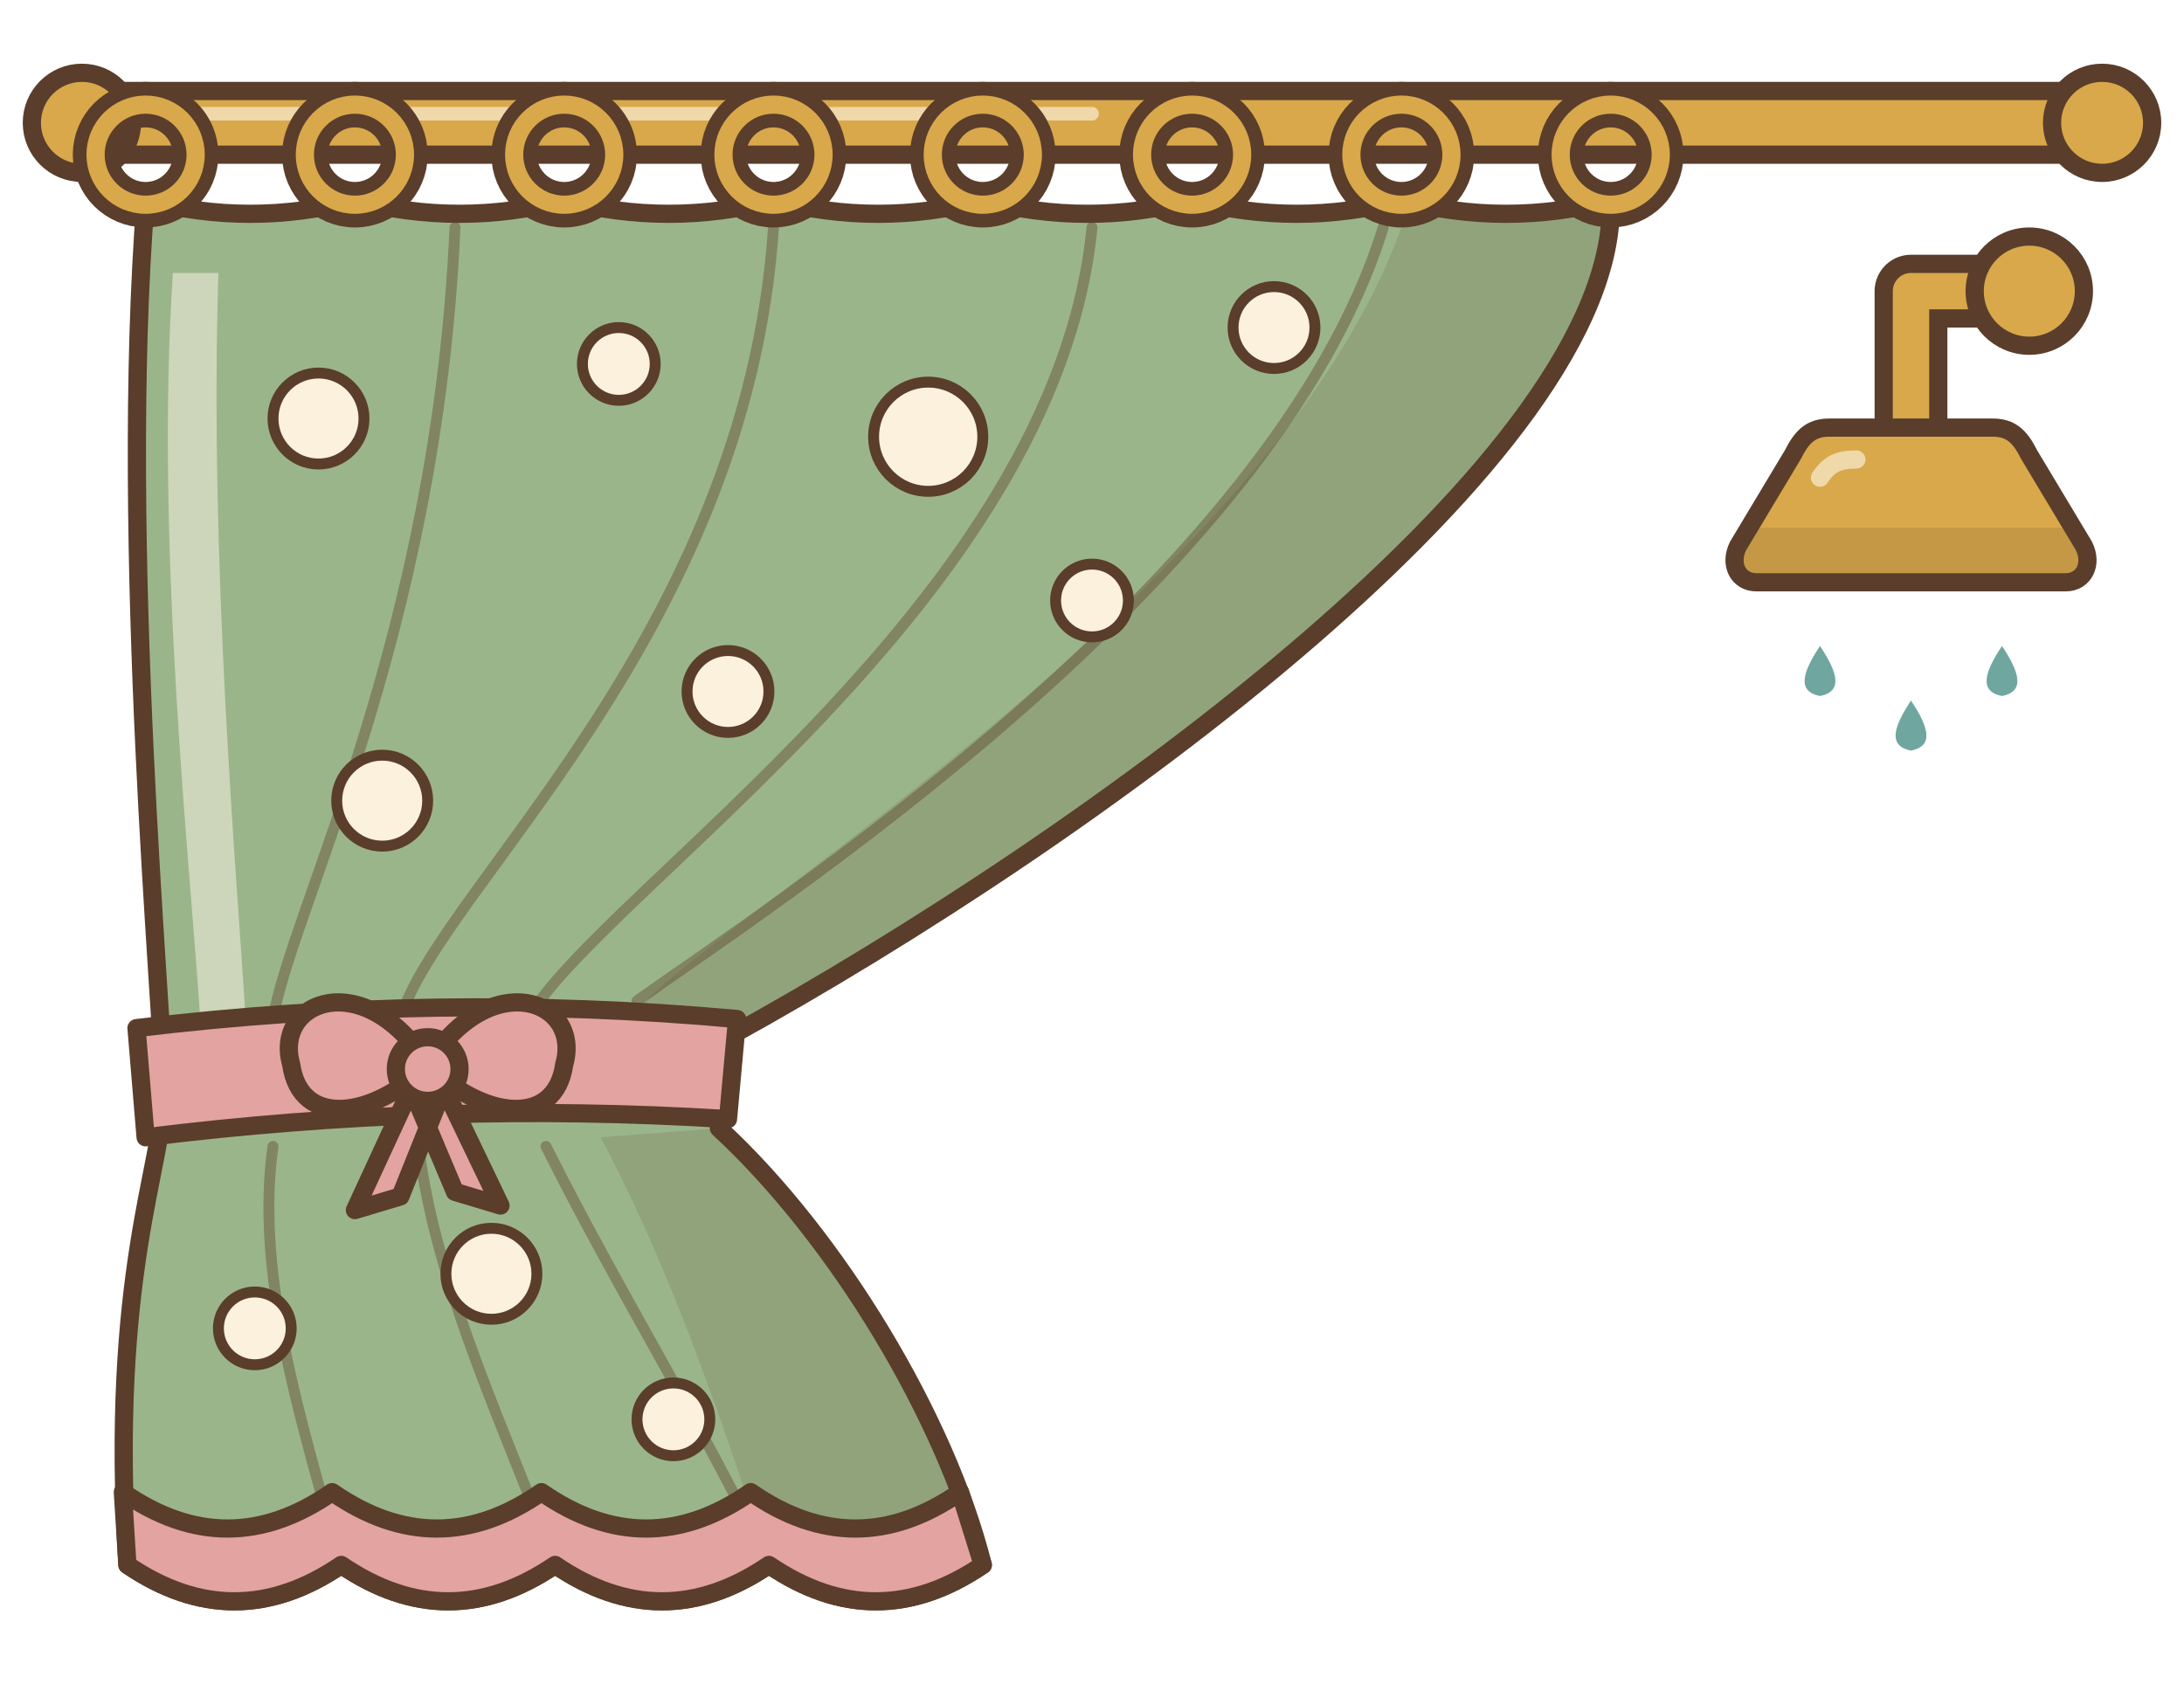
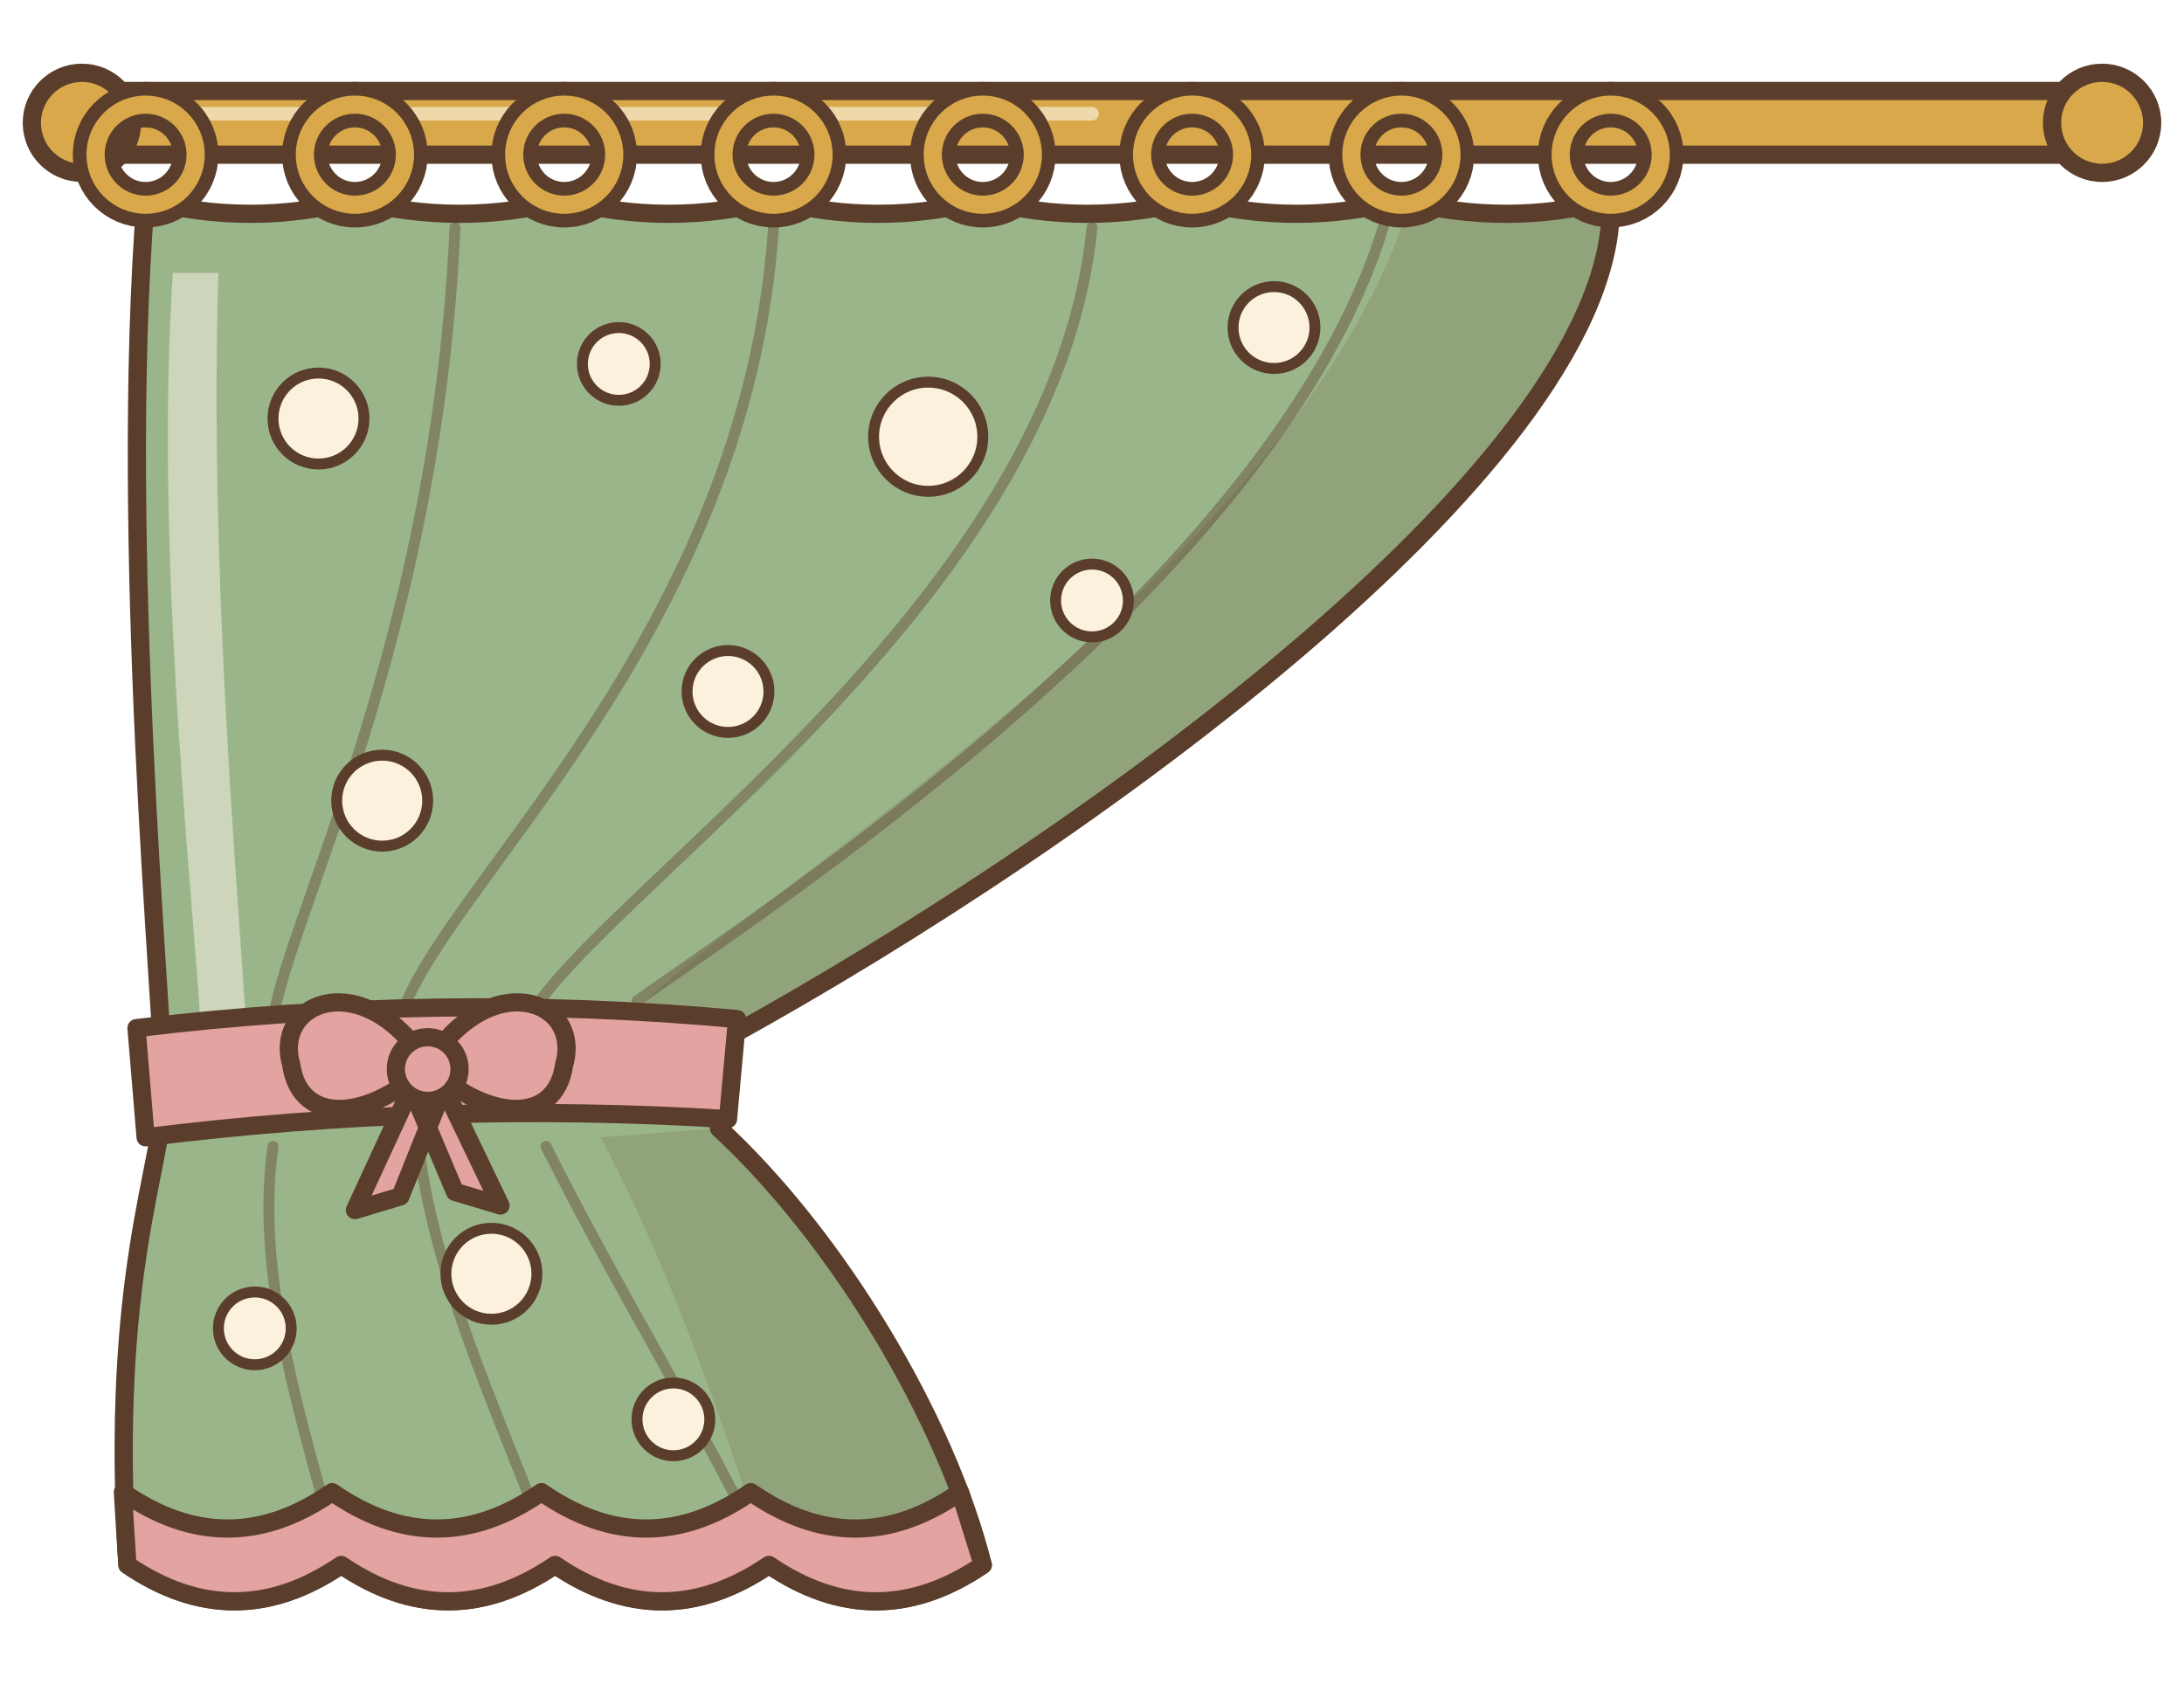
<svg xmlns="http://www.w3.org/2000/svg" viewBox="0 0 240 185">
  <g stroke="#5a3d2b" stroke-width="2" stroke-linecap="round" stroke-linejoin="round">
-     <path d="M222 32H210V48" fill="none" stroke-width="8" />
-     <path d="M222 32H210V48" fill="none" stroke="#d8a84a" stroke-width="4" />
-     <circle cx="223" cy="32" r="6" fill="#d8a84a" />
-     <path d="M201 47H219C221 47 222 48 223 50L229 60C230 62 229 64 227 64H193C191 64 190 62 191 60L197 50C198 48 199 47 201 47z" fill="#d8a84a" />
-     <path d="M200 52.5C201 51 202 50.5 204 50.5" fill="none" stroke="#fff8ea" stroke-width="2" opacity=".6" />
-     <path d="M192.2 58H227.8L229 60C230 62 229 64 227 64H193C191 64 190 62 191 60z" fill="#5a3d2b" opacity=".16" stroke="none" />
-     <g fill="#6fa7a0" stroke="none">
-       <path d="M200 71C198 74 197.5 76 200 76.5C202.5 76 202 74 200 71z" />
-       <path d="M210 77C208 80 207.5 82 210 82.5C212.5 82 212 80 210 77z" />
-       <path d="M220 71C218 74 217.5 76 220 76.5C222.5 76 222 74 220 71z" />
-     </g>
    <rect x="10" y="10" width="220" height="7" rx="3.5" fill="#d8a84a" />
    <path d="M16 12.5H120" fill="none" stroke="#fff8ea" stroke-width="1.5" opacity=".6" />
    <circle cx="9" cy="13.5" r="5.5" fill="#d8a84a" />
    <circle cx="231" cy="13.5" r="5.5" fill="#d8a84a" />
    <path d="M16 22 q11.5 3 23 0 q11.5 3 23 0 q11.5 3 23 0 q11.5 3 23 0 q11.5 3 23 0 q11.5 3 23 0 q11.5 3 23 0 C178 50 120 92 80 114L79 124C92 136 104 156 108 172 q-11.75 8 -23.5 0 q-11.75 8 -23.5 0 q-11.75 8 -23.5 0 q-11.75 8 -23.5 0 C12 140 18 128 18 120C18 112 13 60 16 22z" fill="#9bb58a" />
    <path d="M154 22q11.5 3 23 0C178 50 120 92 80 114L70 111C80 100 140 64 154 25z" fill="#5a3d2b" opacity=".16" stroke="none" />
    <path d="M79 124C92 136 104 156 108 172q-11.75 8 -23.5 0C80 158 74 140 66 125z" fill="#5a3d2b" opacity=".16" stroke="none" />
    <path d="M19 30C17 60 21 96 22 112H27C26 96 23 62 24 30z" fill="#fff8ea" opacity=".5" stroke="none" />
    <path d="M50 25C48 70 32 100 30 112M85 25C82 70 48 98 44 112M120 25C116 66 66 98 58 112M152 25C140 64 84 100 70 110M30 126C28 140 33 156 37.5 172M46 126C48 142 56 158 61 172M60 126C68 142 78 158 84.5 172" fill="none" stroke-width="1.2" opacity=".4" />
    <g fill="#fbf1dc" stroke-width="1.2">
      <circle cx="35" cy="46" r="5" />
      <circle cx="68" cy="40" r="4" />
      <circle cx="102" cy="48" r="6" />
      <circle cx="140" cy="36" r="4.5" />
      <circle cx="120" cy="66" r="4" />
      <circle cx="80" cy="76" r="4.5" />
      <circle cx="42" cy="88" r="5" />
      <circle cx="28" cy="146" r="4" />
      <circle cx="54" cy="140" r="5" />
      <circle cx="74" cy="156" r="4" />
    </g>
    <path d="M108 172 q-11.75 8 -23.5 0 q-11.75 8 -23.5 0 q-11.75 8 -23.5 0 q-11.75 8 -23.5 0 L13.5 164 q11.5 8 23 0 q11.5 8 23 0 q11.5 8 23 0 q11.5 8 23 0z" fill="#e3a3a0" />
    <g fill="none">
      <circle cx="16" cy="17" r="5.5" stroke-width="5" />
      <circle cx="39" cy="17" r="5.5" stroke-width="5" />
      <circle cx="62" cy="17" r="5.5" stroke-width="5" />
      <circle cx="85" cy="17" r="5.5" stroke-width="5" />
      <circle cx="108" cy="17" r="5.5" stroke-width="5" />
      <circle cx="131" cy="17" r="5.5" stroke-width="5" />
      <circle cx="154" cy="17" r="5.5" stroke-width="5" />
      <circle cx="177" cy="17" r="5.5" stroke-width="5" />
      <circle cx="16" cy="17" r="5.5" stroke="#d8a84a" stroke-width="2" />
      <circle cx="39" cy="17" r="5.5" stroke="#d8a84a" stroke-width="2" />
      <circle cx="62" cy="17" r="5.5" stroke="#d8a84a" stroke-width="2" />
      <circle cx="85" cy="17" r="5.5" stroke="#d8a84a" stroke-width="2" />
      <circle cx="108" cy="17" r="5.5" stroke="#d8a84a" stroke-width="2" />
      <circle cx="131" cy="17" r="5.5" stroke="#d8a84a" stroke-width="2" />
      <circle cx="154" cy="17" r="5.5" stroke="#d8a84a" stroke-width="2" />
      <circle cx="177" cy="17" r="5.5" stroke="#d8a84a" stroke-width="2" />
    </g>
    <path d="M15 113Q48 109 81 112L80 123Q48 121 16 125z" fill="#e3a3a0" />
    <path d="M45 120L39 133L44 131.5L48 121.5zM49 120L55 132.5L50 131L46 121.5z" fill="#e3a3a0" />
    <path d="M47 117C40 106 30 110 32 117C33 124 41 123 47 117zM47 117C54 106 64 110 62 117C61 124 53 123 47 117z" fill="#e3a3a0" />
    <circle cx="47" cy="117.5" r="3.5" fill="#e3a3a0" />
  </g>
</svg>
